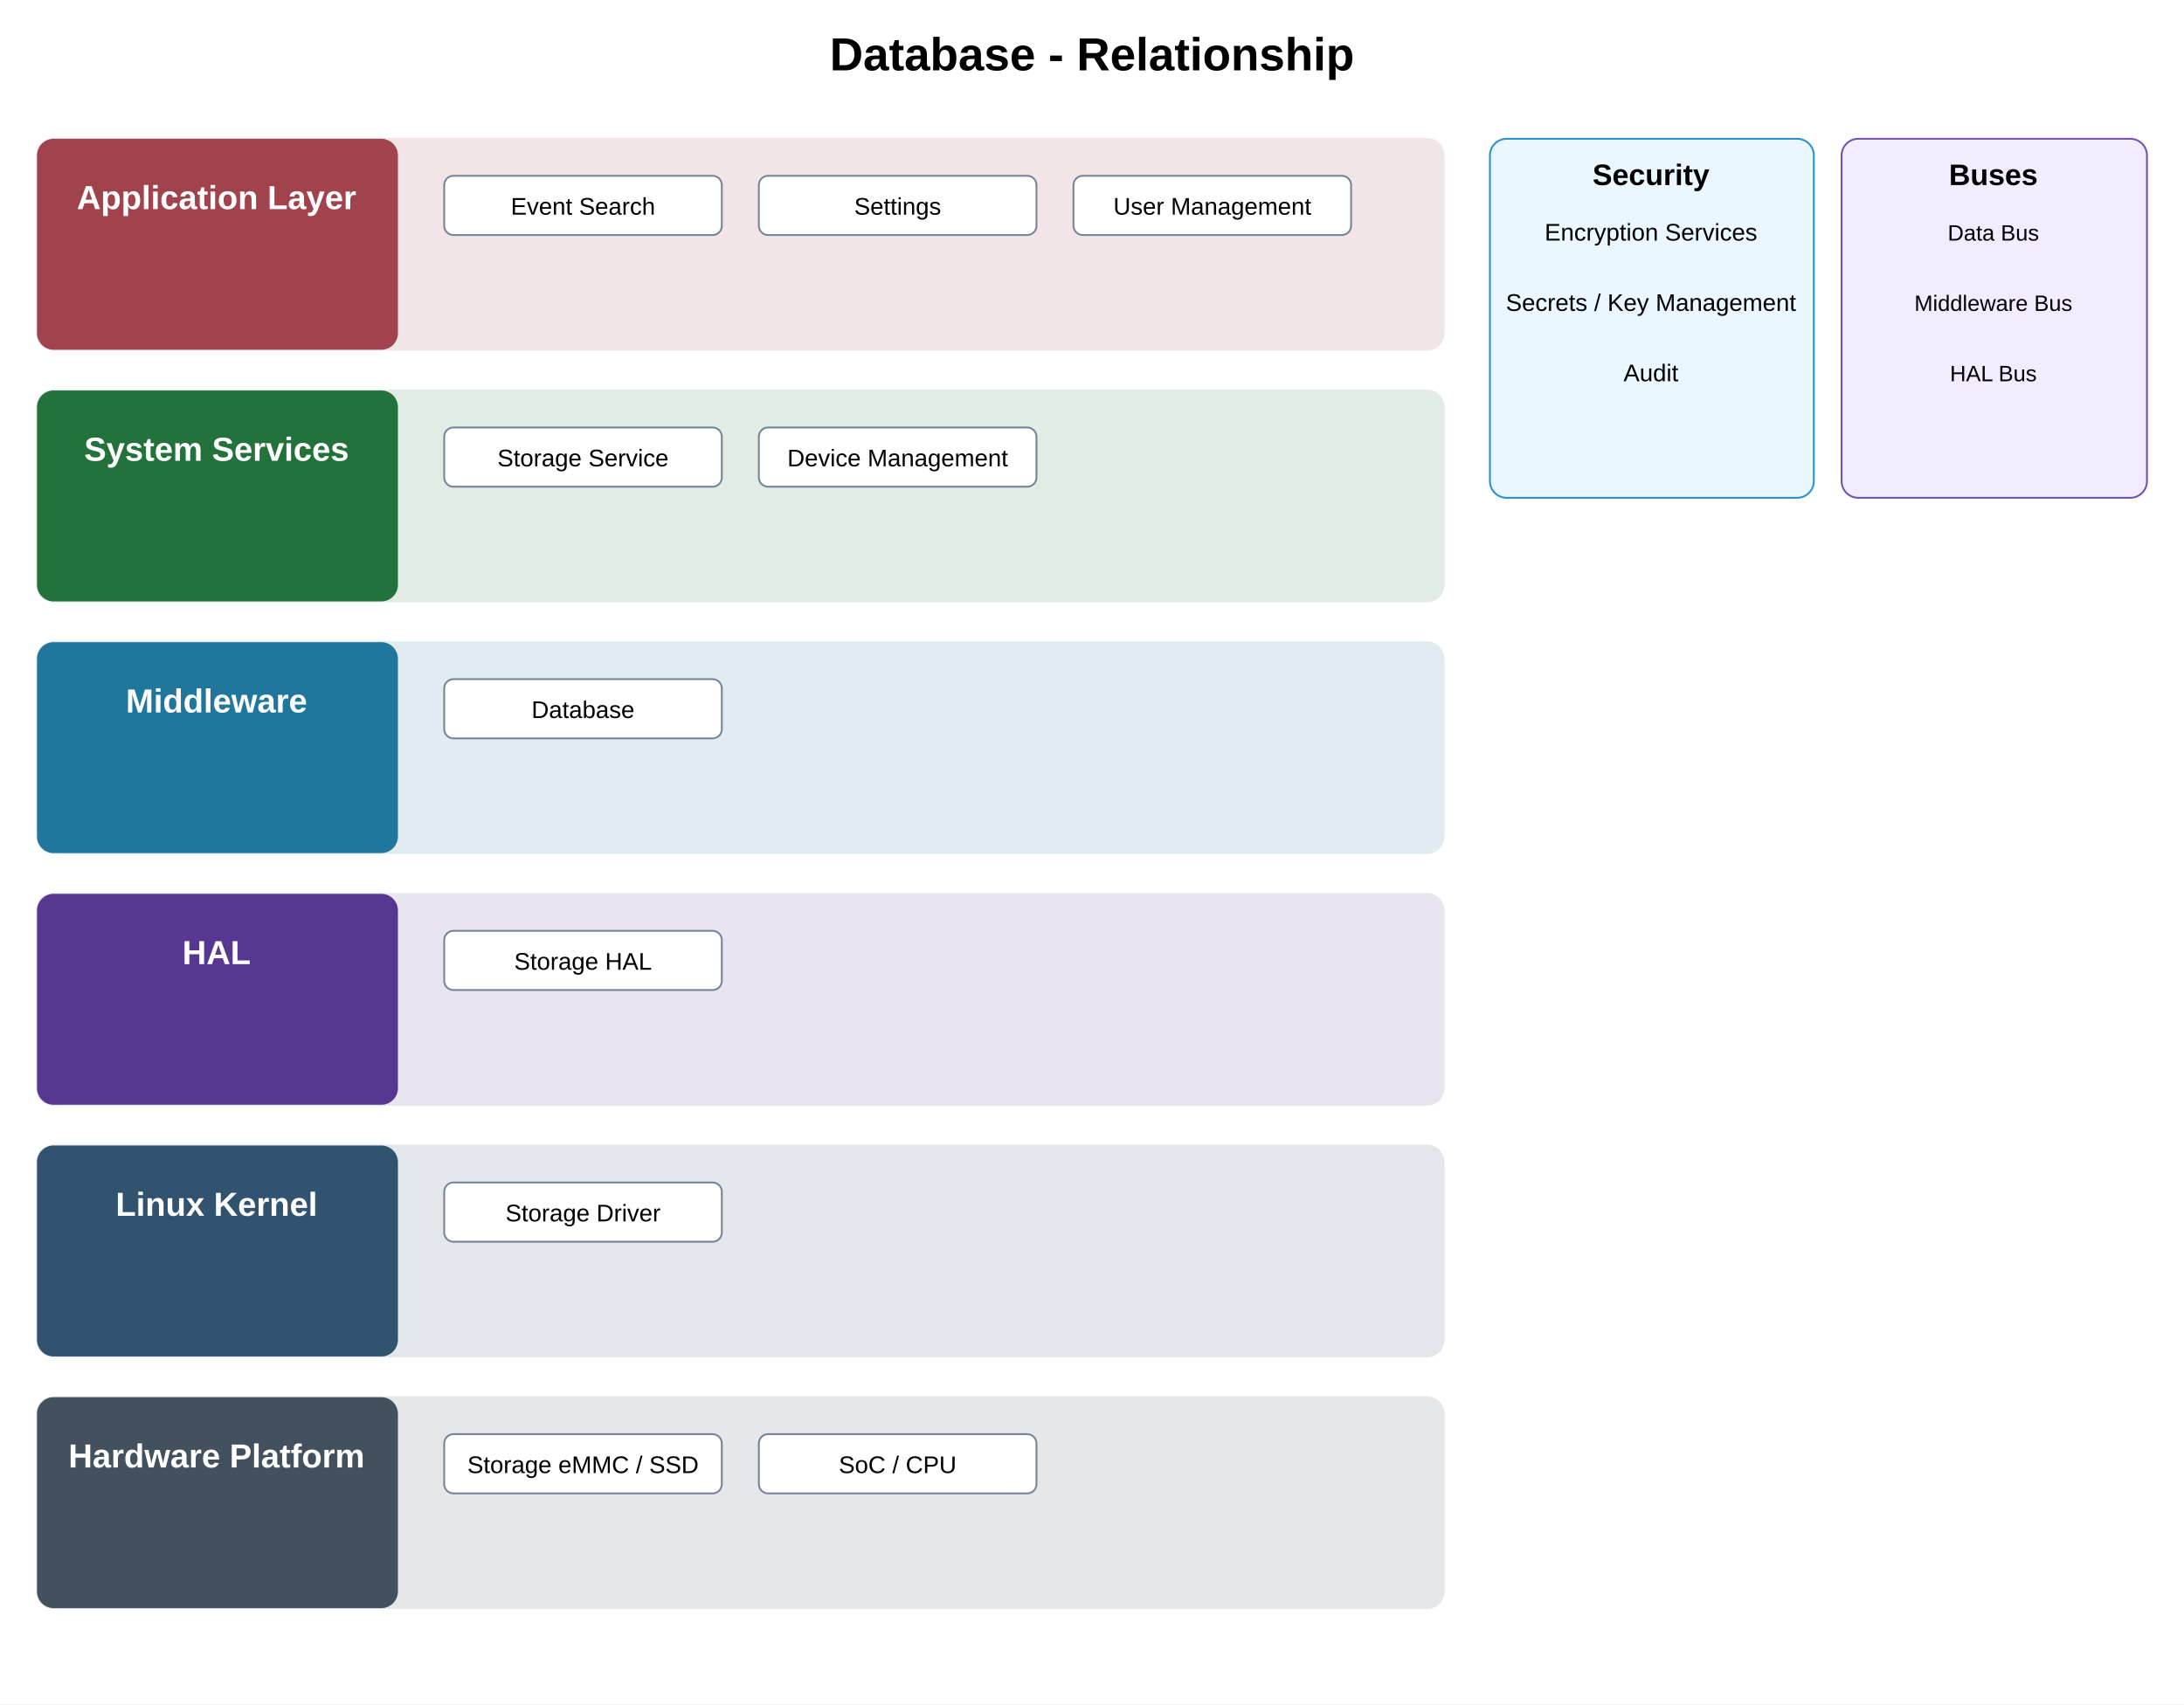
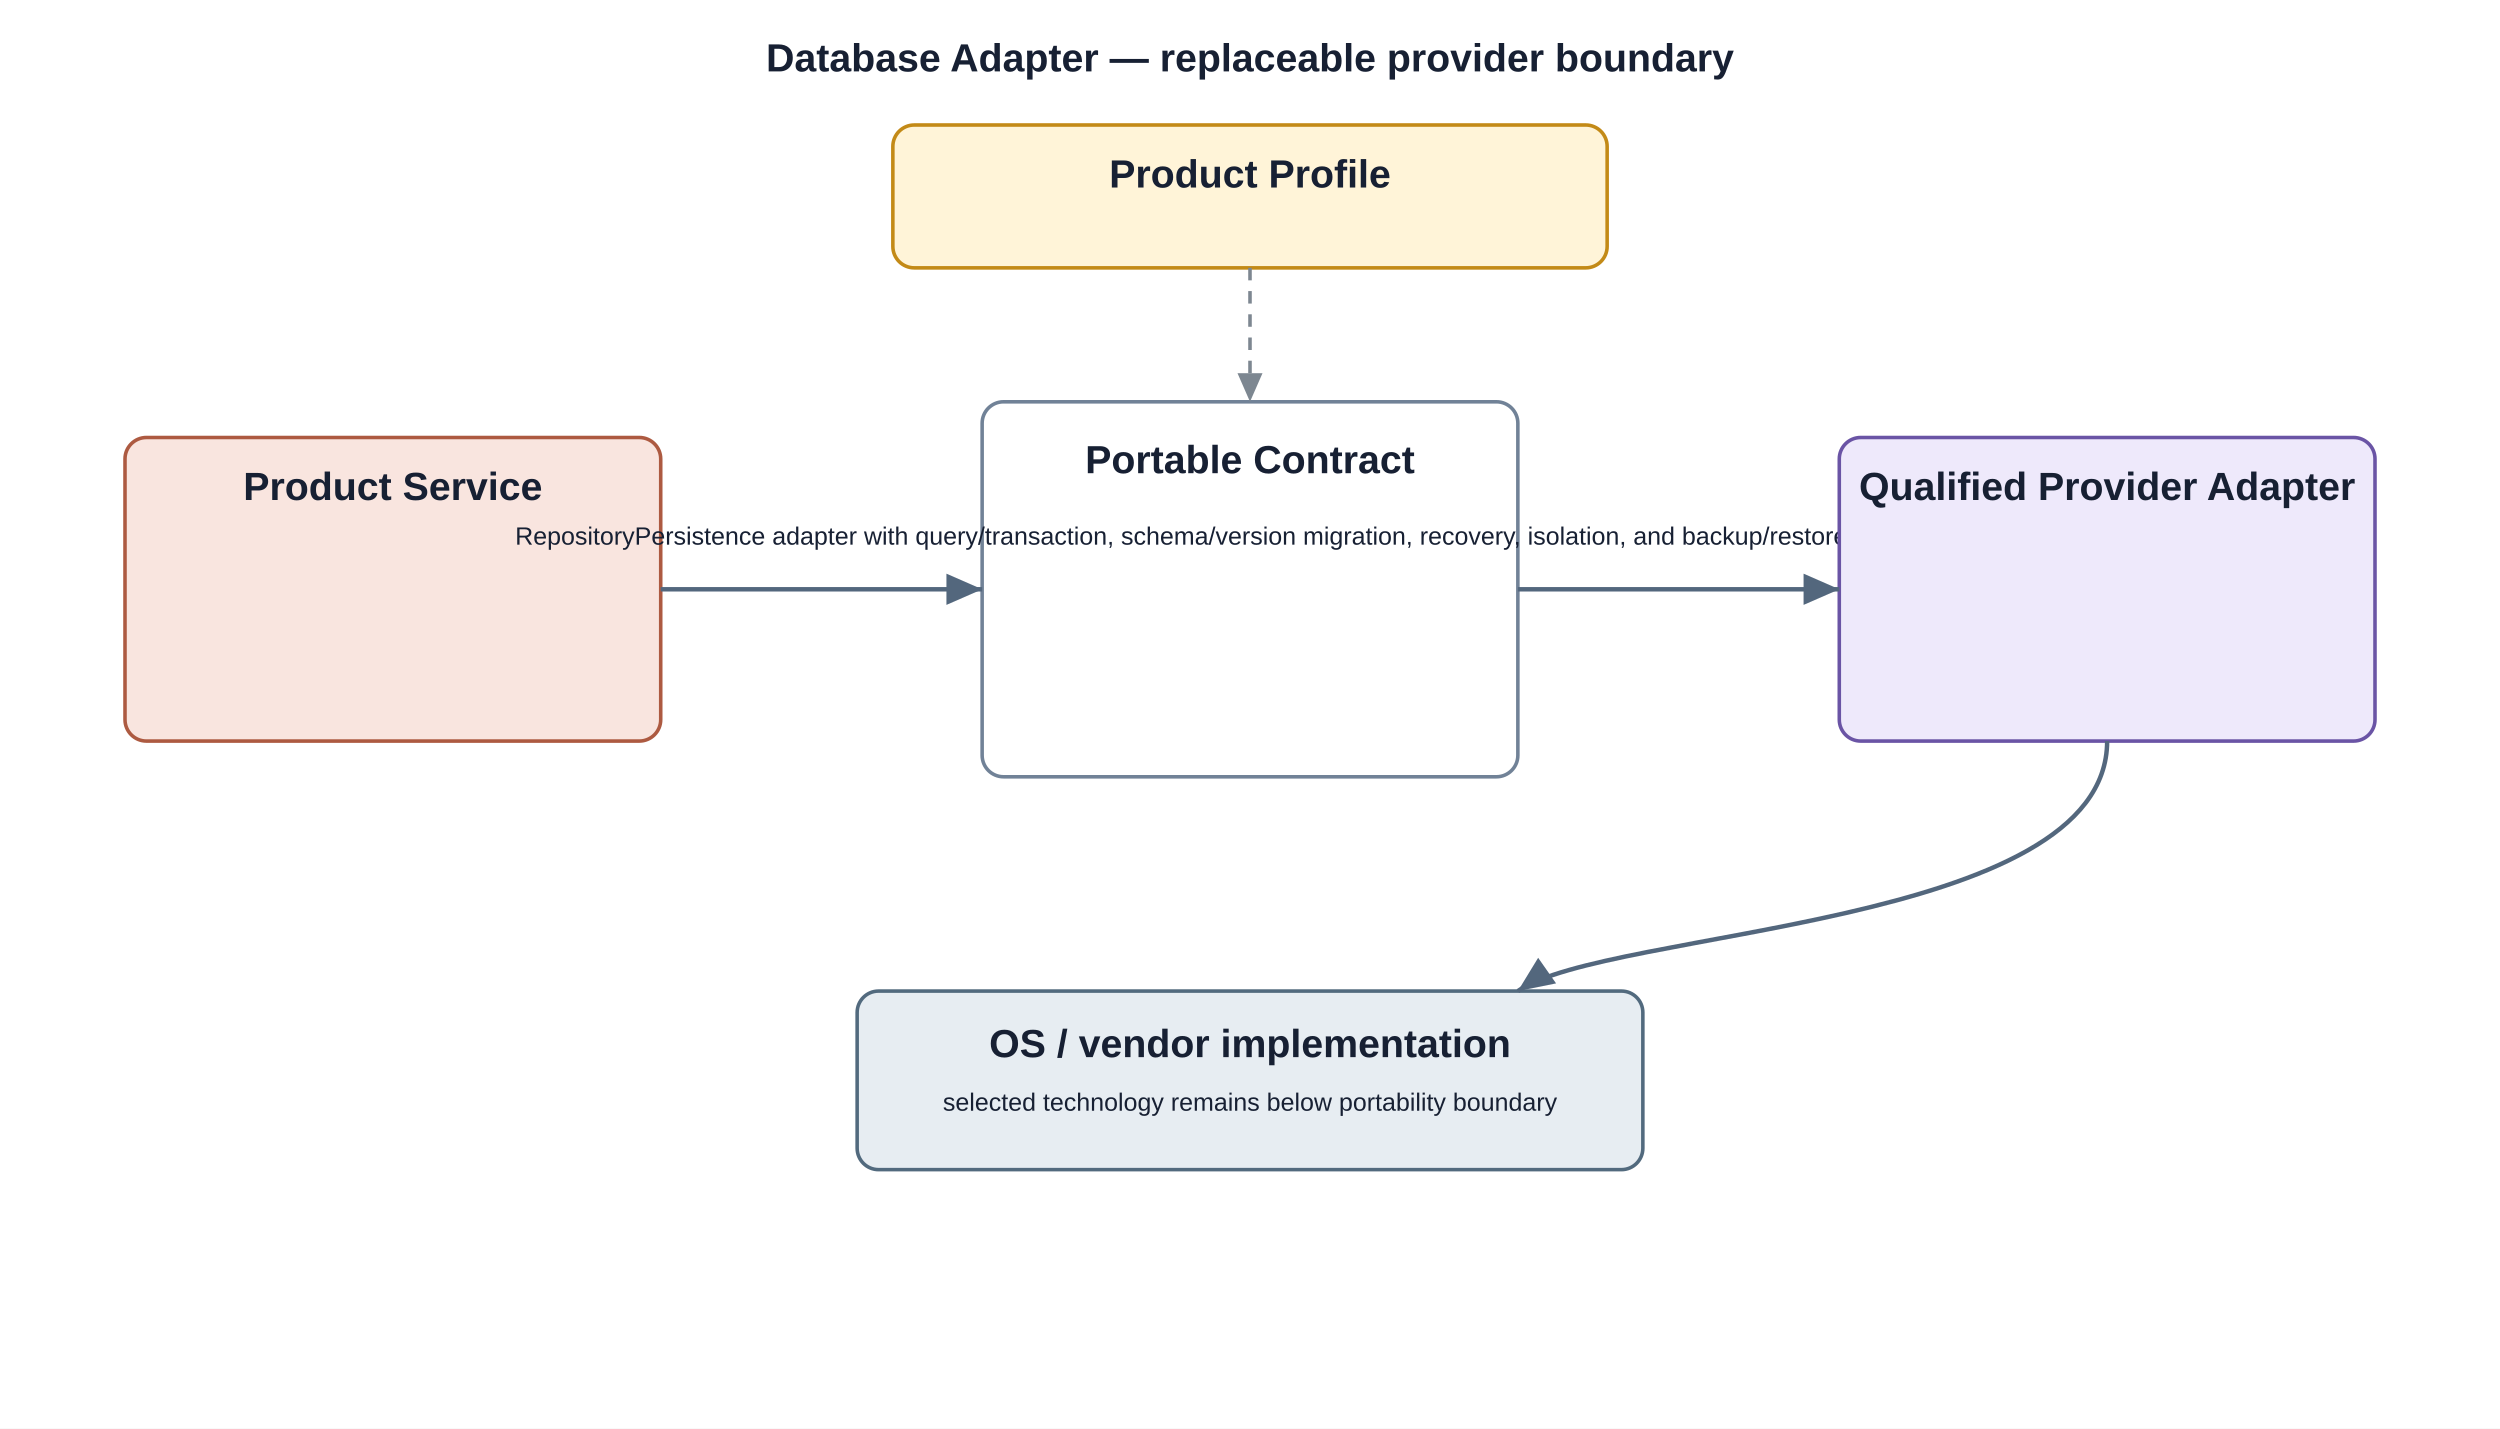
- <svg xmlns="http://www.w3.org/2000/svg" width="1180" height="921">
-   <rect width="100%" height="100%" fill="white" />
-   <text x="590" y="38" font-family="Arial" font-size="25" font-weight="bold" text-anchor="middle">Database - Relationship</text>
-   <rect x="20" y="75" width="760" height="114" rx="9" fill="#a1434d" opacity=".14" stroke="#a1434d" />
-   <rect x="20" y="75" width="195" height="114" rx="9" fill="#a1434d" />
-   <text x="117" y="113" font-family="Arial" font-size="18" font-weight="bold" fill="white" text-anchor="middle">Application Layer</text>
-   <rect x="240" y="95" width="150" height="32" rx="5" fill="white" stroke="#75869a" />
-   <text x="315" y="116" font-family="Arial" font-size="13" text-anchor="middle">Event Search</text>
-   <rect x="410" y="95" width="150" height="32" rx="5" fill="white" stroke="#75869a" />
-   <text x="485" y="116" font-family="Arial" font-size="13" text-anchor="middle">Settings</text>
-   <rect x="580" y="95" width="150" height="32" rx="5" fill="white" stroke="#75869a" />
-   <text x="655" y="116" font-family="Arial" font-size="13" text-anchor="middle">User Management</text>
-   <rect x="20" y="211" width="760" height="114" rx="9" fill="#23723b" opacity=".14" stroke="#23723b" />
-   <rect x="20" y="211" width="195" height="114" rx="9" fill="#23723b" />
-   <text x="117" y="249" font-family="Arial" font-size="18" font-weight="bold" fill="white" text-anchor="middle">System Services</text>
-   <rect x="240" y="231" width="150" height="32" rx="5" fill="white" stroke="#75869a" />
-   <text x="315" y="252" font-family="Arial" font-size="13" text-anchor="middle">Storage Service</text>
-   <rect x="410" y="231" width="150" height="32" rx="5" fill="white" stroke="#75869a" />
-   <text x="485" y="252" font-family="Arial" font-size="13" text-anchor="middle">Device Management</text>
-   <rect x="20" y="347" width="760" height="114" rx="9" fill="#20769b" opacity=".14" stroke="#20769b" />
-   <rect x="20" y="347" width="195" height="114" rx="9" fill="#20769b" />
-   <text x="117" y="385" font-family="Arial" font-size="18" font-weight="bold" fill="white" text-anchor="middle">Middleware</text>
-   <rect x="240" y="367" width="150" height="32" rx="5" fill="white" stroke="#75869a" />
-   <text x="315" y="388" font-family="Arial" font-size="13" text-anchor="middle">Database</text>
-   <rect x="20" y="483" width="760" height="114" rx="9" fill="#563891" opacity=".14" stroke="#563891" />
-   <rect x="20" y="483" width="195" height="114" rx="9" fill="#563891" />
-   <text x="117" y="521" font-family="Arial" font-size="18" font-weight="bold" fill="white" text-anchor="middle">HAL</text>
-   <rect x="240" y="503" width="150" height="32" rx="5" fill="white" stroke="#75869a" />
-   <text x="315" y="524" font-family="Arial" font-size="13" text-anchor="middle">Storage HAL</text>
-   <rect x="20" y="619" width="760" height="114" rx="9" fill="#31536f" opacity=".14" stroke="#31536f" />
-   <rect x="20" y="619" width="195" height="114" rx="9" fill="#31536f" />
-   <text x="117" y="657" font-family="Arial" font-size="18" font-weight="bold" fill="white" text-anchor="middle">Linux Kernel</text>
-   <rect x="240" y="639" width="150" height="32" rx="5" fill="white" stroke="#75869a" />
-   <text x="315" y="660" font-family="Arial" font-size="13" text-anchor="middle">Storage Driver</text>
-   <rect x="20" y="755" width="760" height="114" rx="9" fill="#42515d" opacity=".14" stroke="#42515d" />
-   <rect x="20" y="755" width="195" height="114" rx="9" fill="#42515d" />
-   <text x="117" y="793" font-family="Arial" font-size="18" font-weight="bold" fill="white" text-anchor="middle">Hardware Platform</text>
-   <rect x="240" y="775" width="150" height="32" rx="5" fill="white" stroke="#75869a" />
-   <text x="315" y="796" font-family="Arial" font-size="13" text-anchor="middle">Storage eMMC / SSD</text>
-   <rect x="410" y="775" width="150" height="32" rx="5" fill="white" stroke="#75869a" />
-   <text x="485" y="796" font-family="Arial" font-size="13" text-anchor="middle">SoC / CPU</text>
-   <rect x="805" y="75" width="175" height="194" rx="9" fill="#eaf7ff" stroke="#2b91cf" />
-   <text x="892" y="100" font-family="Arial" font-size="16" font-weight="bold" text-anchor="middle">Security</text>
-   <text x="892" y="130" font-family="Arial" font-size="13" text-anchor="middle">Encryption Services</text>
-   <text x="892" y="168" font-family="Arial" font-size="13" text-anchor="middle">Secrets / Key Management</text>
-   <text x="892" y="206" font-family="Arial" font-size="13" text-anchor="middle">Audit</text>
-   <rect x="995" y="75" width="165" height="194" rx="9" fill="#f3ecff" stroke="#7254b3" />
-   <text x="1077" y="100" font-family="Arial" font-size="16" font-weight="bold" text-anchor="middle">Buses</text>
-   <text x="1077" y="130" font-family="Arial" font-size="12" text-anchor="middle">Data Bus</text>
-   <text x="1077" y="168" font-family="Arial" font-size="12" text-anchor="middle">Middleware Bus</text>
-   <text x="1077" y="206" font-family="Arial" font-size="12" text-anchor="middle">HAL Bus</text>
+ <svg xmlns="http://www.w3.org/2000/svg" width="1400" height="800">
+   <defs>
+     <style>text{font-family:Arial;fill:#172033}.h{font-size:22px;font-weight:bold}.t{font-size:14px}.p{fill:#fff4d8;stroke:#c38a17;stroke-width:2}.svc{fill:#f9e5df;stroke:#ad5a41;stroke-width:2}.ct{fill:white;stroke:#718297;stroke-width:2}.ad{fill:#eee9fb;stroke:#6a54a5;stroke-width:2}.os{fill:#e7edf2;stroke:#526a7e;stroke-width:2}.a{stroke:#53677d;stroke-width:2.5;fill:none;marker-end:url(#a)}.o{stroke:#7d8791;stroke-width:2;stroke-dasharray:7 6;fill:none;marker-end:url(#o)}</style>
+     <marker id="a" markerWidth="10" markerHeight="10" refX="8" refY="3.5" orient="auto">
+       <polygon points="0 0,8 3.5,0 7" fill="#53677d" />
+     </marker>
+     <marker id="o" markerWidth="10" markerHeight="10" refX="8" refY="3.5" orient="auto">
+       <polygon points="0 0,8 3.5,0 7" fill="#7d8791" />
+     </marker>
+   </defs>
+   <rect width="1400" height="800" fill="white" />
+   <text x="700" y="40" class="h" text-anchor="middle">Database Adapter — replaceable provider boundary</text>
+   <rect x="500" y="70" width="400" height="80" rx="12" class="p" />
+   <text x="700" y="105" class="h" text-anchor="middle">Product Profile</text>
+   <rect x="70" y="245" width="300" height="170" rx="12" class="svc" />
+   <text x="220" y="280" class="h" text-anchor="middle">Product Service</text>
+   <rect x="550" y="225" width="300" height="210" rx="12" class="ct" />
+   <text x="700" y="265" class="h" text-anchor="middle">Portable Contract</text>
+   <text x="700" y="305" class="t" text-anchor="middle">RepositoryPersistence adapter with query/transaction, schema/version migration, recovery, isolation, and backup/restore capabilities.</text>
+   <rect x="1030" y="245" width="300" height="170" rx="12" class="ad" />
+   <text x="1180" y="280" class="h" text-anchor="middle">Qualified Provider Adapter</text>
+   <path d="M370 330 L550 330" class="a" />
+   <path d="M850 330 L1030 330" class="a" />
+   <path d="M700 150 L700 225" class="o" />
+   <rect x="480" y="555" width="440" height="100" rx="12" class="os" />
+   <text x="700" y="592" class="h" text-anchor="middle">OS / vendor implementation</text>
+   <text x="700" y="622" class="t" text-anchor="middle">selected technology remains below portability boundary</text>
+   <path d="M1180 415 C1180 520,900 520,850 555" class="a" />
</svg>
